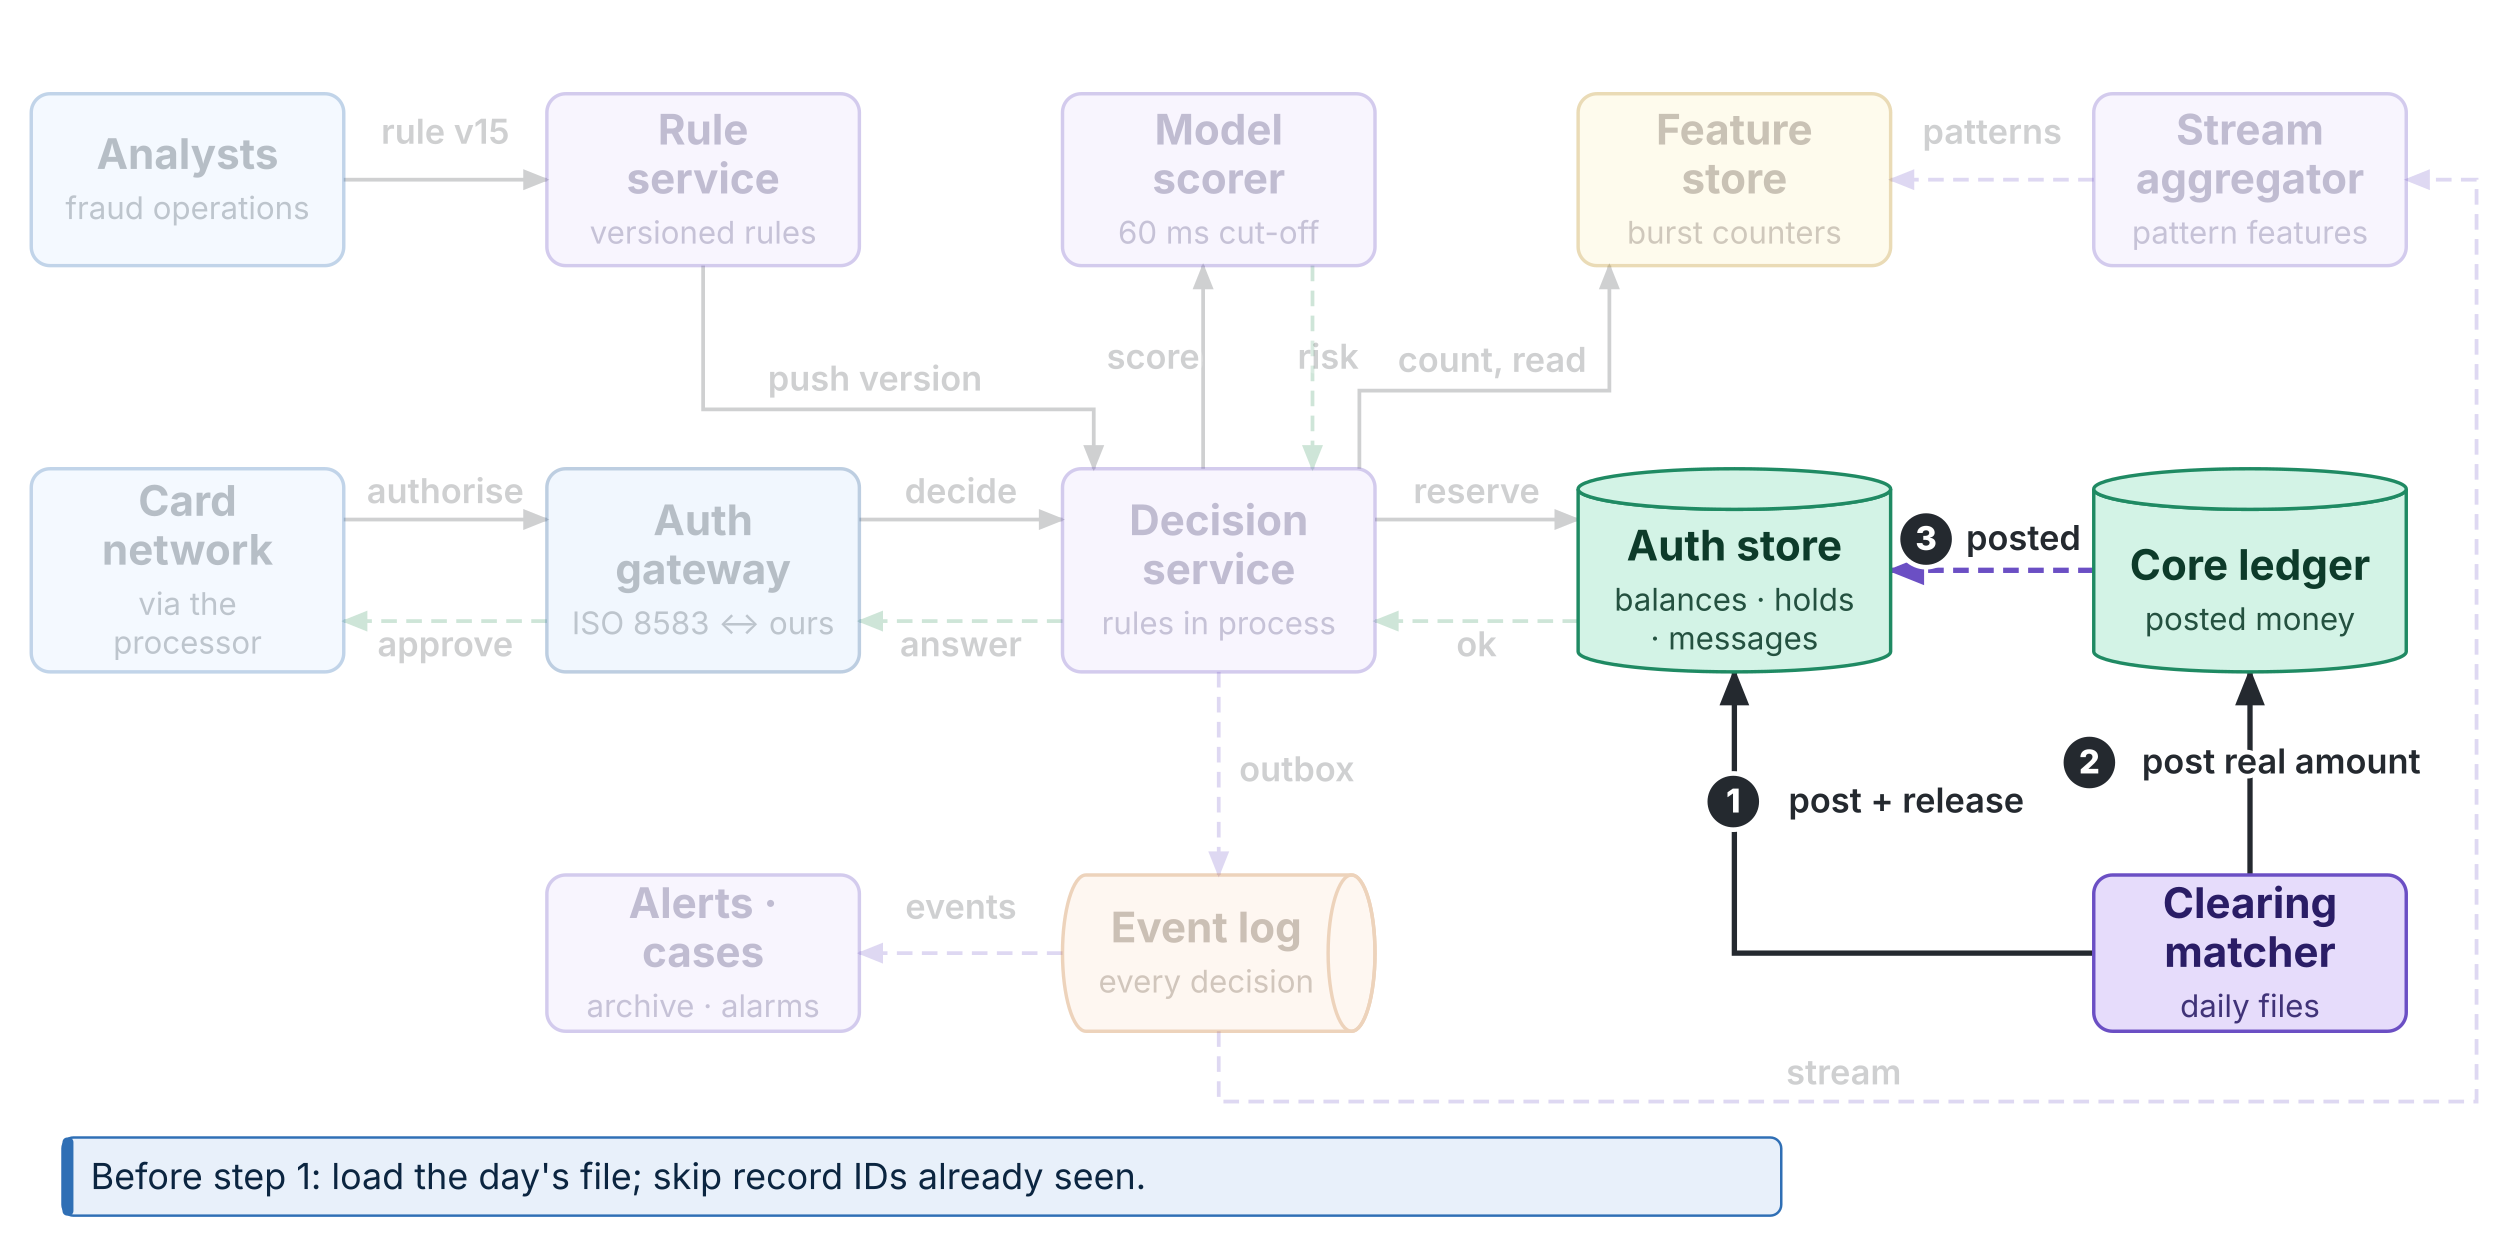
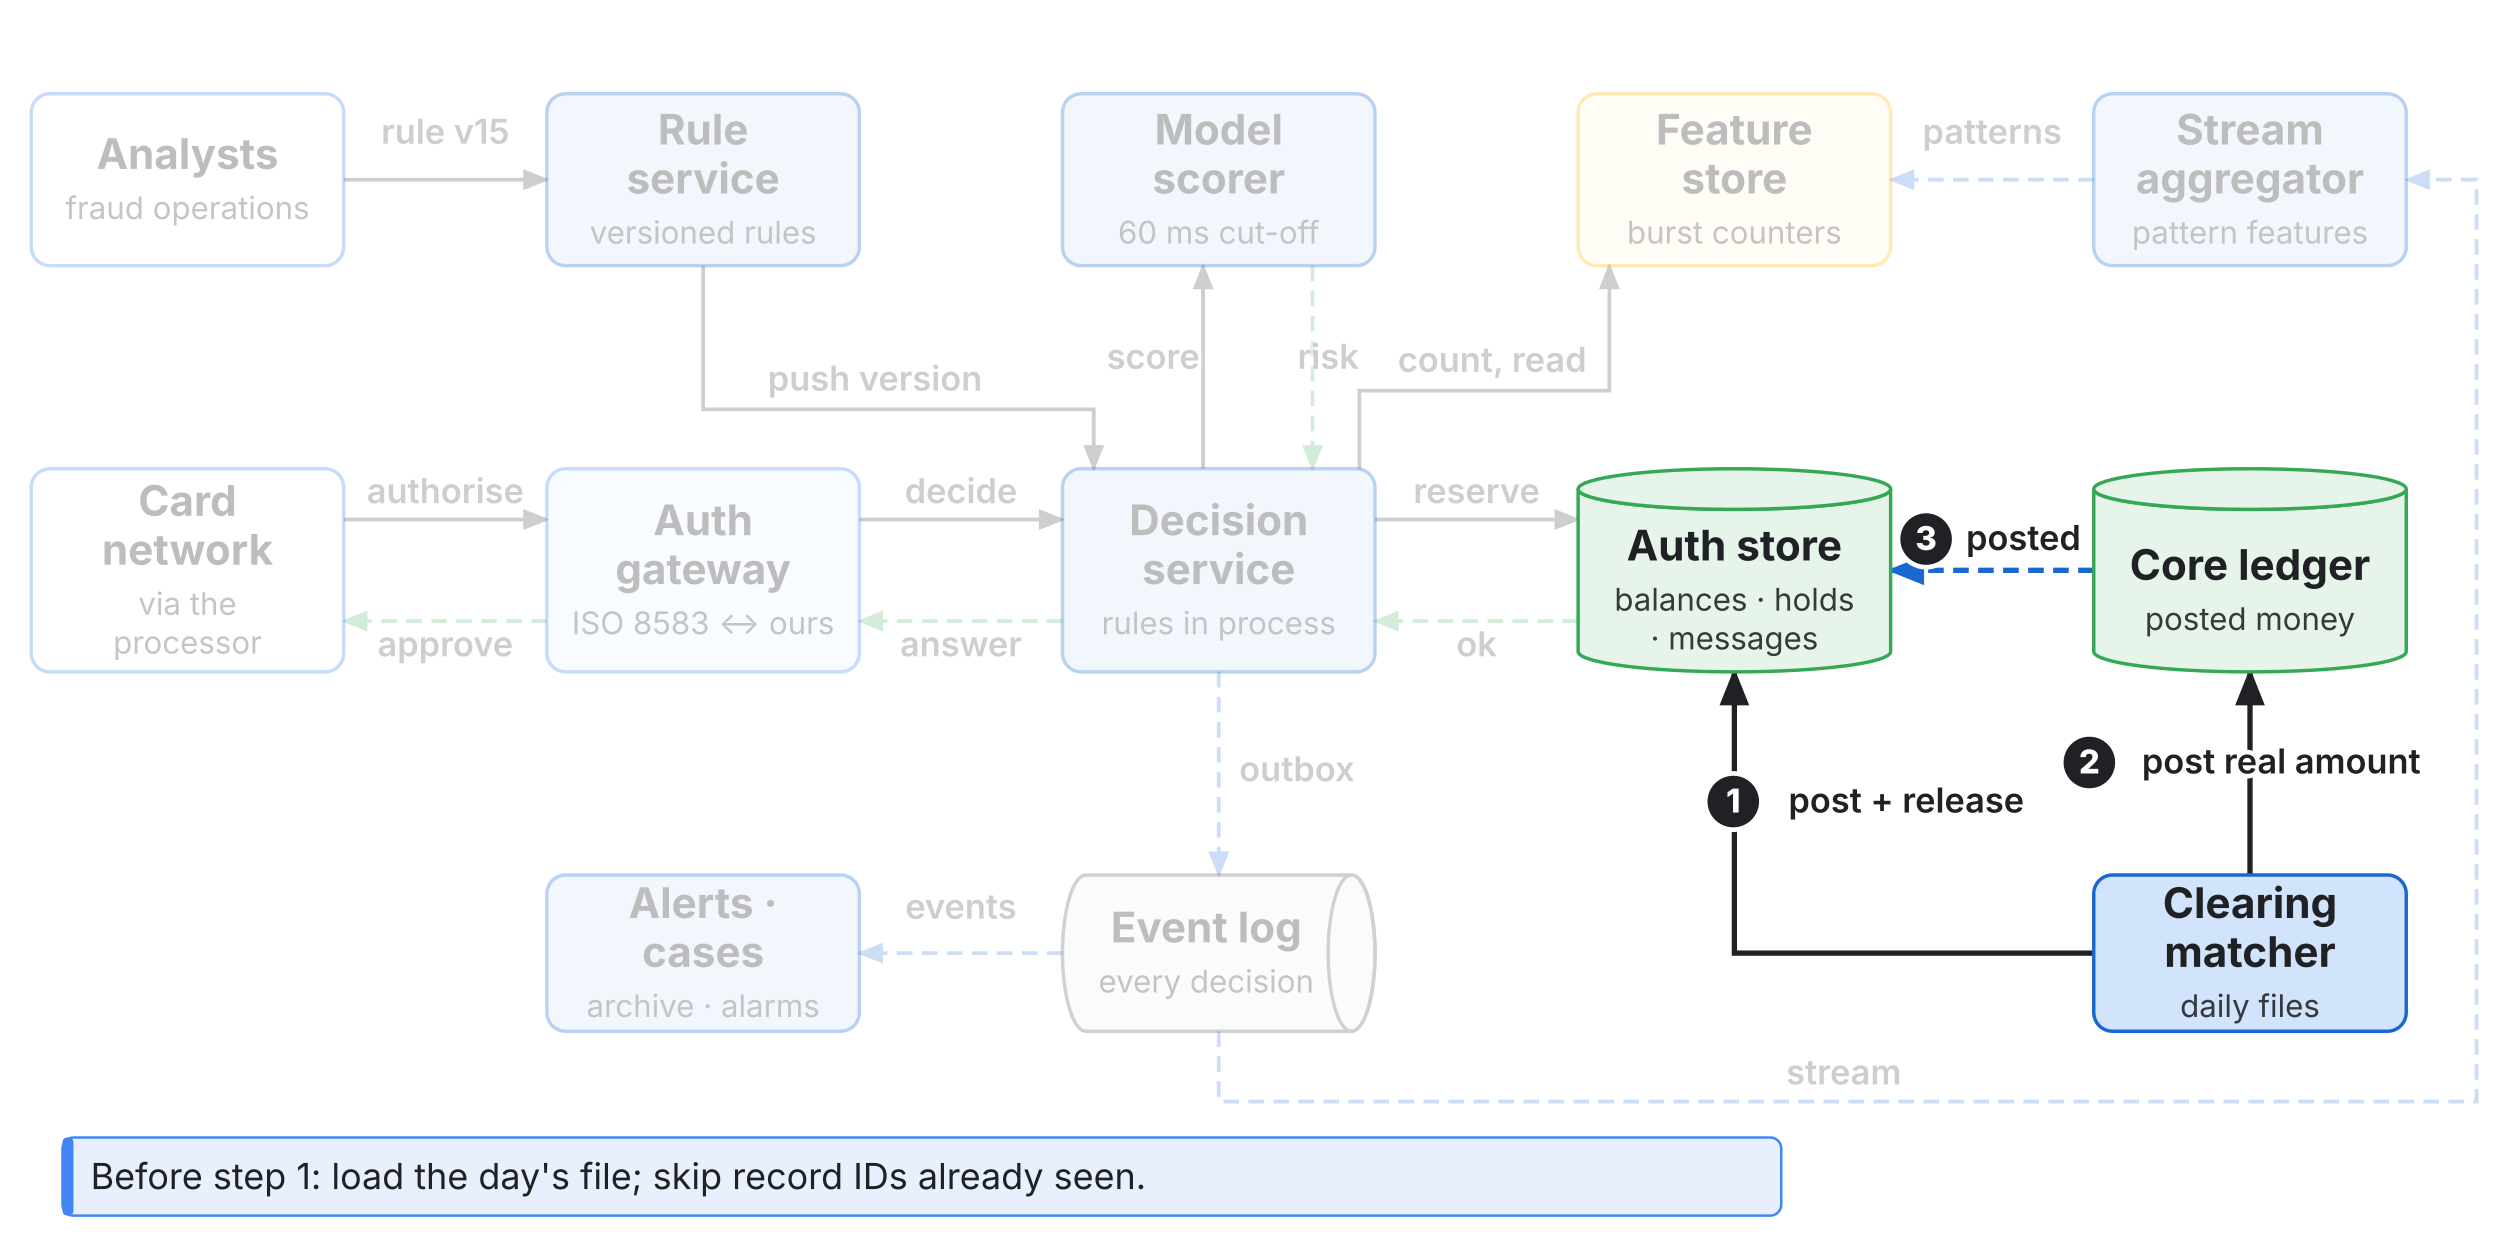
<svg xmlns="http://www.w3.org/2000/svg" class="base" viewBox="0 0 1600 800" width="1600" height="800">
  <defs>
-     <marker id="bs-1f8a4c" viewBox="0 0 10 10" refX="9" refY="5" markerWidth="7" markerHeight="7" orient="auto">
-       <path d="M0,1 L10,5 L0,9 z" fill="#1f8a4c" />
+     <marker id="bs-1967d2" viewBox="0 0 10 10" refX="9" refY="5" markerWidth="7" markerHeight="7" orient="auto">
+       <path d="M0,1 L10,5 L0,9 z" fill="#1967d2" />
    </marker>
-     <marker id="bs-s-1f8a4c" viewBox="0 0 10 10" refX="1" refY="5" markerWidth="7" markerHeight="7" orient="auto">
-       <path d="M10,1 L0,5 L10,9 z" fill="#1f8a4c" />
+     <marker id="bs-s-1967d2" viewBox="0 0 10 10" refX="1" refY="5" markerWidth="7" markerHeight="7" orient="auto">
+       <path d="M10,1 L0,5 L10,9 z" fill="#1967d2" />
    </marker>
-     <marker id="bs-24292f" viewBox="0 0 10 10" refX="9" refY="5" markerWidth="7" markerHeight="7" orient="auto">
-       <path d="M0,1 L10,5 L0,9 z" fill="#24292f" />
+     <marker id="bs-202124" viewBox="0 0 10 10" refX="9" refY="5" markerWidth="7" markerHeight="7" orient="auto">
+       <path d="M0,1 L10,5 L0,9 z" fill="#202124" />
    </marker>
-     <marker id="bs-s-24292f" viewBox="0 0 10 10" refX="1" refY="5" markerWidth="7" markerHeight="7" orient="auto">
-       <path d="M10,1 L0,5 L10,9 z" fill="#24292f" />
+     <marker id="bs-s-202124" viewBox="0 0 10 10" refX="1" refY="5" markerWidth="7" markerHeight="7" orient="auto">
+       <path d="M10,1 L0,5 L10,9 z" fill="#202124" />
    </marker>
-     <marker id="bs-6b4fc4" viewBox="0 0 10 10" refX="9" refY="5" markerWidth="7" markerHeight="7" orient="auto">
-       <path d="M0,1 L10,5 L0,9 z" fill="#6b4fc4" />
+     <marker id="bs-34a853" viewBox="0 0 10 10" refX="9" refY="5" markerWidth="7" markerHeight="7" orient="auto">
+       <path d="M0,1 L10,5 L0,9 z" fill="#34a853" />
    </marker>
-     <marker id="bs-s-6b4fc4" viewBox="0 0 10 10" refX="1" refY="5" markerWidth="7" markerHeight="7" orient="auto">
-       <path d="M10,1 L0,5 L10,9 z" fill="#6b4fc4" />
+     <marker id="bs-s-34a853" viewBox="0 0 10 10" refX="1" refY="5" markerWidth="7" markerHeight="7" orient="auto">
+       <path d="M10,1 L0,5 L10,9 z" fill="#34a853" />
    </marker>
  </defs>
  <rect width="1600" height="800" fill="#ffffff" />
-   <path d="M220.0,332.5 L350.0,332.5" fill="none" stroke="#24292f" stroke-width="2.4" marker-end="url(#bs-24292f)" opacity="0.22" />
-   <path d="M350.0,397.5 L220.0,397.5" fill="none" stroke="#1f8a4c" stroke-width="2.4" stroke-dasharray="10 6" marker-end="url(#bs-1f8a4c)" opacity="0.22" />
-   <path d="M550.0,332.5 L680.0,332.5" fill="none" stroke="#24292f" stroke-width="2.4" marker-end="url(#bs-24292f)" opacity="0.22" />
-   <path d="M680.0,397.5 L550.0,397.5" fill="none" stroke="#1f8a4c" stroke-width="2.4" stroke-dasharray="10 6" marker-end="url(#bs-1f8a4c)" opacity="0.22" />
-   <path d="M1440.0,560.0 L1440.0,430.0" fill="none" stroke="#24292f" stroke-width="3.4" marker-end="url(#bs-24292f)" />
-   <path d="M880.0,332.5 L1010.0,332.5" fill="none" stroke="#24292f" stroke-width="2.4" marker-end="url(#bs-24292f)" opacity="0.22" />
-   <path d="M1010.0,397.5 L880.0,397.5" fill="none" stroke="#1f8a4c" stroke-width="2.4" stroke-dasharray="10 6" marker-end="url(#bs-1f8a4c)" opacity="0.22" />
-   <path d="M770.0,300.0 L770.0,170.0" fill="none" stroke="#24292f" stroke-width="2.4" marker-end="url(#bs-24292f)" opacity="0.22" />
-   <path d="M840.0,170.0 L840.0,300.0" fill="none" stroke="#1f8a4c" stroke-width="2.4" stroke-dasharray="10 6" marker-end="url(#bs-1f8a4c)" opacity="0.22" />
-   <path d="M220.0,115.0 L350.0,115.0" fill="none" stroke="#24292f" stroke-width="2.4" marker-end="url(#bs-24292f)" opacity="0.22" />
-   <path d="M450.0,170.0 L450.0,262.0 L700.0,262.0 L700.0,300.0" fill="none" stroke="#24292f" stroke-width="2.4" marker-end="url(#bs-24292f)" opacity="0.22" />
-   <path d="M780.0,430.0 L780.0,560.0" fill="none" stroke="#6b4fc4" stroke-width="2.4" stroke-dasharray="10 6" marker-end="url(#bs-6b4fc4)" opacity="0.22" />
-   <path d="M1340.0,365.0 L1210.0,365.0" fill="none" stroke="#6b4fc4" stroke-width="3.4" stroke-dasharray="10 6" marker-end="url(#bs-6b4fc4)" />
-   <path d="M1340.0,610.0 L1110.0,610.0 L1110.0,430.0" fill="none" stroke="#24292f" stroke-width="3.4" marker-end="url(#bs-24292f)" />
-   <path d="M870.0,300.0 L870.0,250.0 L1030.0,250.0 L1030.0,170.0" fill="none" stroke="#24292f" stroke-width="2.4" marker-end="url(#bs-24292f)" opacity="0.22" />
-   <path d="M1340.0,115.0 L1210.0,115.0" fill="none" stroke="#6b4fc4" stroke-width="2.4" stroke-dasharray="10 6" marker-end="url(#bs-6b4fc4)" opacity="0.22" />
-   <path d="M780.0,660.0 L780.0,705.0 L1585.0,705.0 L1585.0,115.0 L1540.0,115.0" fill="none" stroke="#6b4fc4" stroke-width="2.4" stroke-dasharray="10 6" marker-end="url(#bs-6b4fc4)" opacity="0.22" />
-   <path d="M680.0,610.0 L550.0,610.0" fill="none" stroke="#6b4fc4" stroke-width="2.4" stroke-dasharray="10 6" marker-end="url(#bs-6b4fc4)" opacity="0.22" />
-   <g opacity="0.3">
-     <rect x="20" y="300" width="200" height="130" rx="12" fill="#dbeafe" stroke="#2f6fb5" stroke-width="2.2" />
-     <text x="120.0" y="330.1" text-anchor="middle" font-family="Inter, Helvetica, Arial, sans-serif" font-size="27" font-weight="700" fill="#0b2540">Card</text>
-     <text x="120.0" y="361.4" text-anchor="middle" font-family="Inter, Helvetica, Arial, sans-serif" font-size="27" font-weight="700" fill="#0b2540">network</text>
-     <text x="120.0" y="393.5" text-anchor="middle" font-family="Inter, Helvetica, Arial, sans-serif" font-size="20.0" fill="#0b2540" fill-opacity="0.88">via the</text>
-     <text x="120.0" y="418.3" text-anchor="middle" font-family="Inter, Helvetica, Arial, sans-serif" font-size="20.0" fill="#0b2540" fill-opacity="0.88">processor</text>
+   <path data-k="e:n-g" d="M220.0,332.5 L350.0,332.5" fill="none" stroke="#202124" stroke-width="2.4" marker-end="url(#bs-202124)" opacity="0.22" />
+   <path data-k="e:g-n" d="M350.0,397.5 L220.0,397.5" fill="none" stroke="#34a853" stroke-width="2.4" stroke-dasharray="10 6" marker-end="url(#bs-34a853)" opacity="0.22" />
+   <path data-k="e:g-d" d="M550.0,332.5 L680.0,332.5" fill="none" stroke="#202124" stroke-width="2.4" marker-end="url(#bs-202124)" opacity="0.22" />
+   <path data-k="e:d-g" d="M680.0,397.5 L550.0,397.5" fill="none" stroke="#34a853" stroke-width="2.4" stroke-dasharray="10 6" marker-end="url(#bs-34a853)" opacity="0.22" />
+   <path data-k="e:m-l" d="M1440.0,560.0 L1440.0,430.0" fill="none" stroke="#202124" stroke-width="3.4" marker-end="url(#bs-202124)" />
+   <path data-k="e:d-a" d="M880.0,332.5 L1010.0,332.5" fill="none" stroke="#202124" stroke-width="2.4" marker-end="url(#bs-202124)" opacity="0.22" />
+   <path data-k="e:a-d" d="M1010.0,397.5 L880.0,397.5" fill="none" stroke="#34a853" stroke-width="2.4" stroke-dasharray="10 6" marker-end="url(#bs-34a853)" opacity="0.22" />
+   <path data-k="e:d-m" d="M770.0,300.0 L770.0,170.0" fill="none" stroke="#202124" stroke-width="2.4" marker-end="url(#bs-202124)" opacity="0.22" />
+   <path data-k="e:m-d" d="M840.0,170.0 L840.0,300.0" fill="none" stroke="#34a853" stroke-width="2.4" stroke-dasharray="10 6" marker-end="url(#bs-34a853)" opacity="0.22" />
+   <path data-k="e:a-r" d="M220.0,115.0 L350.0,115.0" fill="none" stroke="#202124" stroke-width="2.4" marker-end="url(#bs-202124)" opacity="0.22" />
+   <path data-k="e:r-d" d="M450.0,170.0 L450.0,262.0 L700.0,262.0 L700.0,300.0" fill="none" stroke="#202124" stroke-width="2.4" marker-end="url(#bs-202124)" opacity="0.22" />
+   <path data-k="e:d-lg" d="M780.0,430.0 L780.0,560.0" fill="none" stroke="#1967d2" stroke-width="2.4" stroke-dasharray="10 6" marker-end="url(#bs-1967d2)" opacity="0.22" />
+   <path data-k="e:l-a" d="M1340.0,365.0 L1210.0,365.0" fill="none" stroke="#1967d2" stroke-width="3.4" stroke-dasharray="10 6" marker-end="url(#bs-1967d2)" />
+   <path data-k="e:mt-a" d="M1340.0,610.0 L1110.0,610.0 L1110.0,430.0" fill="none" stroke="#202124" stroke-width="3.4" marker-end="url(#bs-202124)" />
+   <path data-k="e:d-f" d="M870.0,300.0 L870.0,250.0 L1030.0,250.0 L1030.0,170.0" fill="none" stroke="#202124" stroke-width="2.4" marker-end="url(#bs-202124)" opacity="0.22" />
+   <path data-k="e:ag-f" d="M1340.0,115.0 L1210.0,115.0" fill="none" stroke="#1967d2" stroke-width="2.4" stroke-dasharray="10 6" marker-end="url(#bs-1967d2)" opacity="0.22" />
+   <path data-k="e:lg-ag" d="M780.0,660.0 L780.0,705.0 L1585.0,705.0 L1585.0,115.0 L1540.0,115.0" fill="none" stroke="#1967d2" stroke-width="2.4" stroke-dasharray="10 6" marker-end="url(#bs-1967d2)" opacity="0.22" />
+   <path data-k="e:lg-c" d="M680.0,610.0 L550.0,610.0" fill="none" stroke="#1967d2" stroke-width="2.4" stroke-dasharray="10 6" marker-end="url(#bs-1967d2)" opacity="0.22" />
+   <g data-k="n:net">
+     <g opacity="0.3">
+       <rect x="20" y="300" width="200" height="130" rx="12" fill="#ffffff" stroke="#4285f4" stroke-width="2.2" />
+       <text x="120.0" y="330.1" text-anchor="middle" font-family="Inter, Roboto, sans-serif" font-size="27" font-weight="700" fill="#202124">Card</text>
+       <text x="120.0" y="361.4" text-anchor="middle" font-family="Inter, Roboto, sans-serif" font-size="27" font-weight="700" fill="#202124">network</text>
+       <text x="120.0" y="393.5" text-anchor="middle" font-family="Inter, Roboto, sans-serif" font-size="20.0" fill="#202124" fill-opacity="0.88">via the</text>
+       <text x="120.0" y="418.3" text-anchor="middle" font-family="Inter, Roboto, sans-serif" font-size="20.0" fill="#202124" fill-opacity="0.88">processor</text>
+     </g>
  </g>
-   <g opacity="0.3">
-     <rect x="350" y="300" width="200" height="130" rx="12" fill="#cfe3fb" stroke="#215a9a" stroke-width="2.2" />
-     <text x="450.0" y="342.5" text-anchor="middle" font-family="Inter, Helvetica, Arial, sans-serif" font-size="27" font-weight="700" fill="#0b2540">Auth</text>
-     <text x="450.0" y="373.8" text-anchor="middle" font-family="Inter, Helvetica, Arial, sans-serif" font-size="27" font-weight="700" fill="#0b2540">gateway</text>
-     <text x="450.0" y="405.9" text-anchor="middle" font-family="Inter, Helvetica, Arial, sans-serif" font-size="20.0" fill="#0b2540" fill-opacity="0.88">ISO 8583 ↔ ours</text>
+   <g data-k="n:gw">
+     <g opacity="0.3">
+       <rect x="350" y="300" width="200" height="130" rx="12" fill="#e8f0fe" stroke="#4285f4" stroke-width="2.2" />
+       <text x="450.0" y="342.5" text-anchor="middle" font-family="Inter, Roboto, sans-serif" font-size="27" font-weight="700" fill="#202124">Auth</text>
+       <text x="450.0" y="373.8" text-anchor="middle" font-family="Inter, Roboto, sans-serif" font-size="27" font-weight="700" fill="#202124">gateway</text>
+       <text x="450.0" y="405.9" text-anchor="middle" font-family="Inter, Roboto, sans-serif" font-size="20.0" fill="#202124" fill-opacity="0.88">ISO 8583 ↔ ours</text>
+     </g>
  </g>
-   <g opacity="0.3">
-     <rect x="680" y="300" width="200" height="130" rx="12" fill="#e6dcfb" stroke="#6b4fc4" stroke-width="2.2" />
-     <text x="780.0" y="342.5" text-anchor="middle" font-family="Inter, Helvetica, Arial, sans-serif" font-size="27" font-weight="700" fill="#2a1d66">Decision</text>
-     <text x="780.0" y="373.8" text-anchor="middle" font-family="Inter, Helvetica, Arial, sans-serif" font-size="27" font-weight="700" fill="#2a1d66">service</text>
-     <text x="780.0" y="405.9" text-anchor="middle" font-family="Inter, Helvetica, Arial, sans-serif" font-size="20.0" fill="#2a1d66" fill-opacity="0.88">rules in process</text>
+   <g data-k="n:dec">
+     <g opacity="0.3">
+       <rect x="680" y="300" width="200" height="130" rx="12" fill="#d2e3fc" stroke="#1967d2" stroke-width="2.2" />
+       <text x="780.0" y="342.5" text-anchor="middle" font-family="Inter, Roboto, sans-serif" font-size="27" font-weight="700" fill="#202124">Decision</text>
+       <text x="780.0" y="373.8" text-anchor="middle" font-family="Inter, Roboto, sans-serif" font-size="27" font-weight="700" fill="#202124">service</text>
+       <text x="780.0" y="405.9" text-anchor="middle" font-family="Inter, Roboto, sans-serif" font-size="20.0" fill="#202124" fill-opacity="0.88">rules in process</text>
+     </g>
  </g>
-   <path d="M1010,313 a100.0,13 0 0,0 200,0 v104 a100.0,13 0 0,1 -200,0 z" fill="#d3f3e6" stroke="#1f8a63" stroke-width="2.2" />
-   <ellipse cx="1110.0" cy="313" rx="100.0" ry="13" fill="#d3f3e6" stroke="#1f8a63" stroke-width="2.2" />
-   <text x="1110.0" y="358.7" text-anchor="middle" font-family="Inter, Helvetica, Arial, sans-serif" font-size="27" font-weight="700" fill="#0d3b2a">Auth store</text>
-   <text x="1110.0" y="390.8" text-anchor="middle" font-family="Inter, Helvetica, Arial, sans-serif" font-size="20.0" fill="#0d3b2a" fill-opacity="0.88">balances · holds</text>
-   <text x="1110.0" y="415.6" text-anchor="middle" font-family="Inter, Helvetica, Arial, sans-serif" font-size="20.0" fill="#0d3b2a" fill-opacity="0.88">· messages</text>
-   <path d="M1340,313 a100.0,13 0 0,0 200,0 v104 a100.0,13 0 0,1 -200,0 z" fill="#d3f3e6" stroke="#1f8a63" stroke-width="2.2" />
-   <ellipse cx="1440.0" cy="313" rx="100.0" ry="13" fill="#d3f3e6" stroke="#1f8a63" stroke-width="2.2" />
-   <text x="1440.0" y="371.1" text-anchor="middle" font-family="Inter, Helvetica, Arial, sans-serif" font-size="27" font-weight="700" fill="#0d3b2a">Core ledger</text>
-   <text x="1440.0" y="403.2" text-anchor="middle" font-family="Inter, Helvetica, Arial, sans-serif" font-size="20.0" fill="#0d3b2a" fill-opacity="0.88">posted money</text>
-   <g opacity="0.3">
-     <rect x="20" y="60" width="200" height="110" rx="12" fill="#dbeafe" stroke="#2f6fb5" stroke-width="2.2" />
-     <text x="120.0" y="108.1" text-anchor="middle" font-family="Inter, Helvetica, Arial, sans-serif" font-size="27" font-weight="700" fill="#0b2540">Analysts</text>
-     <text x="120.0" y="140.2" text-anchor="middle" font-family="Inter, Helvetica, Arial, sans-serif" font-size="20.0" fill="#0b2540" fill-opacity="0.88">fraud operations</text>
+   <g data-k="n:ast">
+     <path d="M1010,313 a100.0,13 0 0,0 200,0 v104 a100.0,13 0 0,1 -200,0 z" fill="#e6f4ea" stroke="#34a853" stroke-width="2.2" />
+     <ellipse cx="1110.0" cy="313" rx="100.0" ry="13" fill="#e6f4ea" stroke="#34a853" stroke-width="2.2" />
+     <text x="1110.0" y="358.7" text-anchor="middle" font-family="Inter, Roboto, sans-serif" font-size="27" font-weight="700" fill="#202124">Auth store</text>
+     <text x="1110.0" y="390.8" text-anchor="middle" font-family="Inter, Roboto, sans-serif" font-size="20.0" fill="#202124" fill-opacity="0.88">balances · holds</text>
+     <text x="1110.0" y="415.6" text-anchor="middle" font-family="Inter, Roboto, sans-serif" font-size="20.0" fill="#202124" fill-opacity="0.88">· messages</text>
  </g>
-   <g opacity="0.3">
-     <rect x="350" y="60" width="200" height="110" rx="12" fill="#e6dcfb" stroke="#6b4fc4" stroke-width="2.2" />
-     <text x="450.0" y="92.5" text-anchor="middle" font-family="Inter, Helvetica, Arial, sans-serif" font-size="27" font-weight="700" fill="#2a1d66">Rule</text>
-     <text x="450.0" y="123.8" text-anchor="middle" font-family="Inter, Helvetica, Arial, sans-serif" font-size="27" font-weight="700" fill="#2a1d66">service</text>
-     <text x="450.0" y="155.9" text-anchor="middle" font-family="Inter, Helvetica, Arial, sans-serif" font-size="20.0" fill="#2a1d66" fill-opacity="0.88">versioned rules</text>
+   <g data-k="n:led">
+     <path d="M1340,313 a100.0,13 0 0,0 200,0 v104 a100.0,13 0 0,1 -200,0 z" fill="#e6f4ea" stroke="#34a853" stroke-width="2.2" />
+     <ellipse cx="1440.0" cy="313" rx="100.0" ry="13" fill="#e6f4ea" stroke="#34a853" stroke-width="2.2" />
+     <text x="1440.0" y="371.1" text-anchor="middle" font-family="Inter, Roboto, sans-serif" font-size="27" font-weight="700" fill="#202124">Core ledger</text>
+     <text x="1440.0" y="403.2" text-anchor="middle" font-family="Inter, Roboto, sans-serif" font-size="20.0" fill="#202124" fill-opacity="0.88">posted money</text>
  </g>
-   <g opacity="0.3">
-     <rect x="680" y="60" width="200" height="110" rx="12" fill="#e6dcfb" stroke="#6b4fc4" stroke-width="2.2" />
-     <text x="780.0" y="92.5" text-anchor="middle" font-family="Inter, Helvetica, Arial, sans-serif" font-size="27" font-weight="700" fill="#2a1d66">Model</text>
-     <text x="780.0" y="123.8" text-anchor="middle" font-family="Inter, Helvetica, Arial, sans-serif" font-size="27" font-weight="700" fill="#2a1d66">scorer</text>
-     <text x="780.0" y="155.9" text-anchor="middle" font-family="Inter, Helvetica, Arial, sans-serif" font-size="20.0" fill="#2a1d66" fill-opacity="0.88">60 ms cut-off</text>
+   <g data-k="n:ana">
+     <g opacity="0.3">
+       <rect x="20" y="60" width="200" height="110" rx="12" fill="#ffffff" stroke="#4285f4" stroke-width="2.2" />
+       <text x="120.0" y="108.1" text-anchor="middle" font-family="Inter, Roboto, sans-serif" font-size="27" font-weight="700" fill="#202124">Analysts</text>
+       <text x="120.0" y="140.2" text-anchor="middle" font-family="Inter, Roboto, sans-serif" font-size="20.0" fill="#202124" fill-opacity="0.88">fraud operations</text>
+     </g>
  </g>
-   <g opacity="0.3">
-     <rect x="1010" y="60" width="200" height="110" rx="12" fill="#fdf0c2" stroke="#b7860b" stroke-width="2.2" />
-     <text x="1110.0" y="92.5" text-anchor="middle" font-family="Inter, Helvetica, Arial, sans-serif" font-size="27" font-weight="700" fill="#4a3207">Feature</text>
-     <text x="1110.0" y="123.8" text-anchor="middle" font-family="Inter, Helvetica, Arial, sans-serif" font-size="27" font-weight="700" fill="#4a3207">store</text>
-     <text x="1110.0" y="155.9" text-anchor="middle" font-family="Inter, Helvetica, Arial, sans-serif" font-size="20.0" fill="#4a3207" fill-opacity="0.88">burst counters</text>
+   <g data-k="n:rules">
+     <g opacity="0.3">
+       <rect x="350" y="60" width="200" height="110" rx="12" fill="#d2e3fc" stroke="#1967d2" stroke-width="2.2" />
+       <text x="450.0" y="92.5" text-anchor="middle" font-family="Inter, Roboto, sans-serif" font-size="27" font-weight="700" fill="#202124">Rule</text>
+       <text x="450.0" y="123.8" text-anchor="middle" font-family="Inter, Roboto, sans-serif" font-size="27" font-weight="700" fill="#202124">service</text>
+       <text x="450.0" y="155.9" text-anchor="middle" font-family="Inter, Roboto, sans-serif" font-size="20.0" fill="#202124" fill-opacity="0.88">versioned rules</text>
+     </g>
  </g>
-   <g opacity="0.3">
-     <rect x="1340" y="60" width="200" height="110" rx="12" fill="#e6dcfb" stroke="#6b4fc4" stroke-width="2.2" />
-     <text x="1440.0" y="92.5" text-anchor="middle" font-family="Inter, Helvetica, Arial, sans-serif" font-size="27" font-weight="700" fill="#2a1d66">Stream</text>
-     <text x="1440.0" y="123.8" text-anchor="middle" font-family="Inter, Helvetica, Arial, sans-serif" font-size="27" font-weight="700" fill="#2a1d66">aggregator</text>
-     <text x="1440.0" y="155.9" text-anchor="middle" font-family="Inter, Helvetica, Arial, sans-serif" font-size="20.0" fill="#2a1d66" fill-opacity="0.88">pattern features</text>
+   <g data-k="n:model">
+     <g opacity="0.3">
+       <rect x="680" y="60" width="200" height="110" rx="12" fill="#d2e3fc" stroke="#1967d2" stroke-width="2.2" />
+       <text x="780.0" y="92.5" text-anchor="middle" font-family="Inter, Roboto, sans-serif" font-size="27" font-weight="700" fill="#202124">Model</text>
+       <text x="780.0" y="123.8" text-anchor="middle" font-family="Inter, Roboto, sans-serif" font-size="27" font-weight="700" fill="#202124">scorer</text>
+       <text x="780.0" y="155.9" text-anchor="middle" font-family="Inter, Roboto, sans-serif" font-size="20.0" fill="#202124" fill-opacity="0.88">60 ms cut-off</text>
+     </g>
  </g>
-   <g opacity="0.3">
-     <path d="M695,560 h170 a15,50.0 0 0,1 0,100 h-170 a15,50.0 0 0,1 0,-100 z" fill="#fde3cf" stroke="#c26a1b" stroke-width="2.2" />
-     <ellipse cx="865" cy="610.0" rx="15" ry="50.0" fill="none" stroke="#c26a1b" stroke-width="2.2" />
-     <text x="772.0" y="603.1" text-anchor="middle" font-family="Inter, Helvetica, Arial, sans-serif" font-size="27" font-weight="700" fill="#4f2a08">Event log</text>
-     <text x="772.0" y="635.2" text-anchor="middle" font-family="Inter, Helvetica, Arial, sans-serif" font-size="20.0" fill="#4f2a08" fill-opacity="0.88">every decision</text>
+   <g data-k="n:feat">
+     <g opacity="0.3">
+       <rect x="1010" y="60" width="200" height="110" rx="12" fill="#fef7e0" stroke="#fbbc05" stroke-width="2.2" />
+       <text x="1110.0" y="92.5" text-anchor="middle" font-family="Inter, Roboto, sans-serif" font-size="27" font-weight="700" fill="#202124">Feature</text>
+       <text x="1110.0" y="123.8" text-anchor="middle" font-family="Inter, Roboto, sans-serif" font-size="27" font-weight="700" fill="#202124">store</text>
+       <text x="1110.0" y="155.9" text-anchor="middle" font-family="Inter, Roboto, sans-serif" font-size="20.0" fill="#202124" fill-opacity="0.88">burst counters</text>
+     </g>
  </g>
-   <g opacity="0.3">
-     <rect x="350" y="560" width="200" height="100" rx="12" fill="#e6dcfb" stroke="#6b4fc4" stroke-width="2.2" />
-     <text x="450.0" y="587.5" text-anchor="middle" font-family="Inter, Helvetica, Arial, sans-serif" font-size="27" font-weight="700" fill="#2a1d66">Alerts ·</text>
-     <text x="450.0" y="618.8" text-anchor="middle" font-family="Inter, Helvetica, Arial, sans-serif" font-size="27" font-weight="700" fill="#2a1d66">cases</text>
-     <text x="450.0" y="650.9" text-anchor="middle" font-family="Inter, Helvetica, Arial, sans-serif" font-size="20.0" fill="#2a1d66" fill-opacity="0.88">archive · alarms</text>
+   <g data-k="n:agg">
+     <g opacity="0.3">
+       <rect x="1340" y="60" width="200" height="110" rx="12" fill="#d2e3fc" stroke="#1967d2" stroke-width="2.2" />
+       <text x="1440.0" y="92.5" text-anchor="middle" font-family="Inter, Roboto, sans-serif" font-size="27" font-weight="700" fill="#202124">Stream</text>
+       <text x="1440.0" y="123.8" text-anchor="middle" font-family="Inter, Roboto, sans-serif" font-size="27" font-weight="700" fill="#202124">aggregator</text>
+       <text x="1440.0" y="155.9" text-anchor="middle" font-family="Inter, Roboto, sans-serif" font-size="20.0" fill="#202124" fill-opacity="0.88">pattern features</text>
+     </g>
  </g>
-   <rect x="1340" y="560" width="200" height="100" rx="12" fill="#e6dcfb" stroke="#6b4fc4" stroke-width="2.2" />
-   <text x="1440.0" y="587.5" text-anchor="middle" font-family="Inter, Helvetica, Arial, sans-serif" font-size="27" font-weight="700" fill="#2a1d66">Clearing</text>
-   <text x="1440.0" y="618.8" text-anchor="middle" font-family="Inter, Helvetica, Arial, sans-serif" font-size="27" font-weight="700" fill="#2a1d66">matcher</text>
-   <text x="1440.0" y="650.9" text-anchor="middle" font-family="Inter, Helvetica, Arial, sans-serif" font-size="20.0" fill="#2a1d66" fill-opacity="0.88">daily files</text>
-   <text x="285.0" y="322.0" text-anchor="middle" font-family="Inter, Helvetica, Arial, sans-serif" font-size="22" font-weight="600" fill="#24292f" paint-order="stroke" stroke="#ffffff" stroke-width="6" stroke-linejoin="round" opacity="0.22">authorise</text>
-   <text x="285.0" y="420.0" text-anchor="middle" font-family="Inter, Helvetica, Arial, sans-serif" font-size="22" font-weight="600" fill="#24292f" paint-order="stroke" stroke="#ffffff" stroke-width="6" stroke-linejoin="round" opacity="0.22">approve</text>
-   <text x="615.0" y="322.0" text-anchor="middle" font-family="Inter, Helvetica, Arial, sans-serif" font-size="22" font-weight="600" fill="#24292f" paint-order="stroke" stroke="#ffffff" stroke-width="6" stroke-linejoin="round" opacity="0.22">decide</text>
-   <text x="615.0" y="420.0" text-anchor="middle" font-family="Inter, Helvetica, Arial, sans-serif" font-size="22" font-weight="600" fill="#24292f" paint-order="stroke" stroke="#ffffff" stroke-width="6" stroke-linejoin="round" opacity="0.22">answer</text>
-   <text x="1460.0" y="495.0" text-anchor="middle" font-family="Inter, Helvetica, Arial, sans-serif" font-size="22" font-weight="600" fill="#24292f" paint-order="stroke" stroke="#ffffff" stroke-width="6" stroke-linejoin="round">post real amount</text>
-   <circle cx="1337.2" cy="488.0" r="18" fill="#24292f" stroke="#ffffff" stroke-width="3" />
-   <text x="1337.2" y="495.0" text-anchor="middle" font-family="Inter, Helvetica, Arial, sans-serif" font-size="21" font-weight="800" fill="#ffffff">2</text>
-   <text x="945.0" y="322.0" text-anchor="middle" font-family="Inter, Helvetica, Arial, sans-serif" font-size="22" font-weight="600" fill="#24292f" paint-order="stroke" stroke="#ffffff" stroke-width="6" stroke-linejoin="round" opacity="0.22">reserve</text>
-   <text x="945.0" y="420.0" text-anchor="middle" font-family="Inter, Helvetica, Arial, sans-serif" font-size="22" font-weight="600" fill="#24292f" paint-order="stroke" stroke="#ffffff" stroke-width="6" stroke-linejoin="round" opacity="0.22">ok</text>
-   <text x="738.0" y="236.0" text-anchor="middle" font-family="Inter, Helvetica, Arial, sans-serif" font-size="22" font-weight="600" fill="#24292f" paint-order="stroke" stroke="#ffffff" stroke-width="6" stroke-linejoin="round" opacity="0.22">score</text>
-   <text x="850.0" y="236.0" text-anchor="middle" font-family="Inter, Helvetica, Arial, sans-serif" font-size="22" font-weight="600" fill="#24292f" paint-order="stroke" stroke="#ffffff" stroke-width="6" stroke-linejoin="round" opacity="0.22">risk</text>
-   <text x="285.0" y="92.0" text-anchor="middle" font-family="Inter, Helvetica, Arial, sans-serif" font-size="22" font-weight="600" fill="#24292f" paint-order="stroke" stroke="#ffffff" stroke-width="6" stroke-linejoin="round" opacity="0.22">rule v15</text>
-   <text x="560.0" y="250.0" text-anchor="middle" font-family="Inter, Helvetica, Arial, sans-serif" font-size="22" font-weight="600" fill="#24292f" paint-order="stroke" stroke="#ffffff" stroke-width="6" stroke-linejoin="round" opacity="0.22">push version</text>
-   <text x="830.0" y="500.0" text-anchor="middle" font-family="Inter, Helvetica, Arial, sans-serif" font-size="22" font-weight="600" fill="#24292f" paint-order="stroke" stroke="#ffffff" stroke-width="6" stroke-linejoin="round" opacity="0.22">outbox</text>
-   <text x="1295.0" y="352.0" text-anchor="middle" font-family="Inter, Helvetica, Arial, sans-serif" font-size="22" font-weight="600" fill="#24292f" paint-order="stroke" stroke="#ffffff" stroke-width="6" stroke-linejoin="round">posted</text>
-   <circle cx="1232.7" cy="345.0" r="18" fill="#24292f" stroke="#ffffff" stroke-width="3" />
-   <text x="1232.7" y="352.0" text-anchor="middle" font-family="Inter, Helvetica, Arial, sans-serif" font-size="21" font-weight="800" fill="#ffffff">3</text>
-   <text x="1220.0" y="520.0" text-anchor="middle" font-family="Inter, Helvetica, Arial, sans-serif" font-size="22" font-weight="600" fill="#24292f" paint-order="stroke" stroke="#ffffff" stroke-width="6" stroke-linejoin="round">post + release</text>
-   <circle cx="1109.3" cy="513.0" r="18" fill="#24292f" stroke="#ffffff" stroke-width="3" />
-   <text x="1109.3" y="520.0" text-anchor="middle" font-family="Inter, Helvetica, Arial, sans-serif" font-size="21" font-weight="800" fill="#ffffff">1</text>
-   <text x="955.0" y="238.0" text-anchor="middle" font-family="Inter, Helvetica, Arial, sans-serif" font-size="22" font-weight="600" fill="#24292f" paint-order="stroke" stroke="#ffffff" stroke-width="6" stroke-linejoin="round" opacity="0.22">count, read</text>
-   <text x="1275.0" y="92.0" text-anchor="middle" font-family="Inter, Helvetica, Arial, sans-serif" font-size="22" font-weight="600" fill="#24292f" paint-order="stroke" stroke="#ffffff" stroke-width="6" stroke-linejoin="round" opacity="0.22">patterns</text>
-   <text x="1180.0" y="694.0" text-anchor="middle" font-family="Inter, Helvetica, Arial, sans-serif" font-size="22" font-weight="600" fill="#24292f" paint-order="stroke" stroke="#ffffff" stroke-width="6" stroke-linejoin="round" opacity="0.22">stream</text>
-   <text x="615.0" y="588.0" text-anchor="middle" font-family="Inter, Helvetica, Arial, sans-serif" font-size="22" font-weight="600" fill="#24292f" paint-order="stroke" stroke="#ffffff" stroke-width="6" stroke-linejoin="round" opacity="0.22">events</text>
-   <rect x="40" y="728" width="1100" height="50" rx="7" fill="#e8f0fa" stroke="#2f6fb5" stroke-width="1.6" />
-   <rect x="40" y="728" width="7" height="50" rx="3" fill="#2f6fb5" />
-   <text x="58" y="761" font-family="Inter, Helvetica, Arial, sans-serif" font-size="23" fill="#0b2540">Before step 1: load the day's file; skip record IDs already seen.</text>
+   <g data-k="n:log">
+     <g opacity="0.3">
+       <path d="M695,560 h170 a15,50.0 0 0,1 0,100 h-170 a15,50.0 0 0,1 0,-100 z" fill="#f1f3f4" stroke="#5f6368" stroke-width="2.2" />
+       <ellipse cx="865" cy="610.0" rx="15" ry="50.0" fill="none" stroke="#5f6368" stroke-width="2.2" />
+       <text x="772.0" y="603.1" text-anchor="middle" font-family="Inter, Roboto, sans-serif" font-size="27" font-weight="700" fill="#202124">Event log</text>
+       <text x="772.0" y="635.2" text-anchor="middle" font-family="Inter, Roboto, sans-serif" font-size="20.0" fill="#202124" fill-opacity="0.88">every decision</text>
+     </g>
+   </g>
+   <g data-k="n:cons">
+     <g opacity="0.3">
+       <rect x="350" y="560" width="200" height="100" rx="12" fill="#d2e3fc" stroke="#1967d2" stroke-width="2.2" />
+       <text x="450.0" y="587.5" text-anchor="middle" font-family="Inter, Roboto, sans-serif" font-size="27" font-weight="700" fill="#202124">Alerts ·</text>
+       <text x="450.0" y="618.8" text-anchor="middle" font-family="Inter, Roboto, sans-serif" font-size="27" font-weight="700" fill="#202124">cases</text>
+       <text x="450.0" y="650.9" text-anchor="middle" font-family="Inter, Roboto, sans-serif" font-size="20.0" fill="#202124" fill-opacity="0.88">archive · alarms</text>
+     </g>
+   </g>
+   <g data-k="n:match">
+     <rect x="1340" y="560" width="200" height="100" rx="12" fill="#d2e3fc" stroke="#1967d2" stroke-width="2.2" />
+     <text x="1440.0" y="587.5" text-anchor="middle" font-family="Inter, Roboto, sans-serif" font-size="27" font-weight="700" fill="#202124">Clearing</text>
+     <text x="1440.0" y="618.8" text-anchor="middle" font-family="Inter, Roboto, sans-serif" font-size="27" font-weight="700" fill="#202124">matcher</text>
+     <text x="1440.0" y="650.9" text-anchor="middle" font-family="Inter, Roboto, sans-serif" font-size="20.0" fill="#202124" fill-opacity="0.88">daily files</text>
+   </g>
+   <text data-k="e:n-g" x="285.0" y="322.0" text-anchor="middle" font-family="Inter, Roboto, sans-serif" font-size="22" font-weight="600" fill="#202124" paint-order="stroke" stroke="#ffffff" stroke-width="6" stroke-linejoin="round" opacity="0.22">authorise</text>
+   <text data-k="e:g-n" x="285.0" y="420.0" text-anchor="middle" font-family="Inter, Roboto, sans-serif" font-size="22" font-weight="600" fill="#202124" paint-order="stroke" stroke="#ffffff" stroke-width="6" stroke-linejoin="round" opacity="0.22">approve</text>
+   <text data-k="e:g-d" x="615.0" y="322.0" text-anchor="middle" font-family="Inter, Roboto, sans-serif" font-size="22" font-weight="600" fill="#202124" paint-order="stroke" stroke="#ffffff" stroke-width="6" stroke-linejoin="round" opacity="0.22">decide</text>
+   <text data-k="e:d-g" x="615.0" y="420.0" text-anchor="middle" font-family="Inter, Roboto, sans-serif" font-size="22" font-weight="600" fill="#202124" paint-order="stroke" stroke="#ffffff" stroke-width="6" stroke-linejoin="round" opacity="0.22">answer</text>
+   <text data-k="e:m-l" x="1460.0" y="495.0" text-anchor="middle" font-family="Inter, Roboto, sans-serif" font-size="22" font-weight="600" fill="#202124" paint-order="stroke" stroke="#ffffff" stroke-width="6" stroke-linejoin="round">post real amount</text>
+   <g data-k="e:m-l">
+     <circle cx="1337.2" cy="488.0" r="18" fill="#202124" stroke="#ffffff" stroke-width="3" />
+     <text x="1337.2" y="495.0" text-anchor="middle" font-family="Inter, Roboto, sans-serif" font-size="21" font-weight="800" fill="#ffffff">2</text>
+   </g>
+   <text data-k="e:d-a" x="945.0" y="322.0" text-anchor="middle" font-family="Inter, Roboto, sans-serif" font-size="22" font-weight="600" fill="#202124" paint-order="stroke" stroke="#ffffff" stroke-width="6" stroke-linejoin="round" opacity="0.22">reserve</text>
+   <text data-k="e:a-d" x="945.0" y="420.0" text-anchor="middle" font-family="Inter, Roboto, sans-serif" font-size="22" font-weight="600" fill="#202124" paint-order="stroke" stroke="#ffffff" stroke-width="6" stroke-linejoin="round" opacity="0.22">ok</text>
+   <text data-k="e:d-m" x="738.0" y="236.0" text-anchor="middle" font-family="Inter, Roboto, sans-serif" font-size="22" font-weight="600" fill="#202124" paint-order="stroke" stroke="#ffffff" stroke-width="6" stroke-linejoin="round" opacity="0.22">score</text>
+   <text data-k="e:m-d" x="850.0" y="236.0" text-anchor="middle" font-family="Inter, Roboto, sans-serif" font-size="22" font-weight="600" fill="#202124" paint-order="stroke" stroke="#ffffff" stroke-width="6" stroke-linejoin="round" opacity="0.22">risk</text>
+   <text data-k="e:a-r" x="285.0" y="92.0" text-anchor="middle" font-family="Inter, Roboto, sans-serif" font-size="22" font-weight="600" fill="#202124" paint-order="stroke" stroke="#ffffff" stroke-width="6" stroke-linejoin="round" opacity="0.22">rule v15</text>
+   <text data-k="e:r-d" x="560.0" y="250.0" text-anchor="middle" font-family="Inter, Roboto, sans-serif" font-size="22" font-weight="600" fill="#202124" paint-order="stroke" stroke="#ffffff" stroke-width="6" stroke-linejoin="round" opacity="0.22">push version</text>
+   <text data-k="e:d-lg" x="830.0" y="500.0" text-anchor="middle" font-family="Inter, Roboto, sans-serif" font-size="22" font-weight="600" fill="#202124" paint-order="stroke" stroke="#ffffff" stroke-width="6" stroke-linejoin="round" opacity="0.22">outbox</text>
+   <text data-k="e:l-a" x="1295.0" y="352.0" text-anchor="middle" font-family="Inter, Roboto, sans-serif" font-size="22" font-weight="600" fill="#202124" paint-order="stroke" stroke="#ffffff" stroke-width="6" stroke-linejoin="round">posted</text>
+   <g data-k="e:l-a">
+     <circle cx="1232.7" cy="345.0" r="18" fill="#202124" stroke="#ffffff" stroke-width="3" />
+     <text x="1232.7" y="352.0" text-anchor="middle" font-family="Inter, Roboto, sans-serif" font-size="21" font-weight="800" fill="#ffffff">3</text>
+   </g>
+   <text data-k="e:mt-a" x="1220.0" y="520.0" text-anchor="middle" font-family="Inter, Roboto, sans-serif" font-size="22" font-weight="600" fill="#202124" paint-order="stroke" stroke="#ffffff" stroke-width="6" stroke-linejoin="round">post + release</text>
+   <g data-k="e:mt-a">
+     <circle cx="1109.3" cy="513.0" r="18" fill="#202124" stroke="#ffffff" stroke-width="3" />
+     <text x="1109.3" y="520.0" text-anchor="middle" font-family="Inter, Roboto, sans-serif" font-size="21" font-weight="800" fill="#ffffff">1</text>
+   </g>
+   <text data-k="e:d-f" x="955.0" y="238.0" text-anchor="middle" font-family="Inter, Roboto, sans-serif" font-size="22" font-weight="600" fill="#202124" paint-order="stroke" stroke="#ffffff" stroke-width="6" stroke-linejoin="round" opacity="0.22">count, read</text>
+   <text data-k="e:ag-f" x="1275.0" y="92.0" text-anchor="middle" font-family="Inter, Roboto, sans-serif" font-size="22" font-weight="600" fill="#202124" paint-order="stroke" stroke="#ffffff" stroke-width="6" stroke-linejoin="round" opacity="0.22">patterns</text>
+   <text data-k="e:lg-ag" x="1180.0" y="694.0" text-anchor="middle" font-family="Inter, Roboto, sans-serif" font-size="22" font-weight="600" fill="#202124" paint-order="stroke" stroke="#ffffff" stroke-width="6" stroke-linejoin="round" opacity="0.22">stream</text>
+   <text data-k="e:lg-c" x="615.0" y="588.0" text-anchor="middle" font-family="Inter, Roboto, sans-serif" font-size="22" font-weight="600" fill="#202124" paint-order="stroke" stroke="#ffffff" stroke-width="6" stroke-linejoin="round" opacity="0.22">events</text>
+   <g data-k="note:0">
+     <rect x="40" y="728" width="1100" height="50" rx="7" fill="#e8f0fe" stroke="#4285f4" stroke-width="1.6" />
+     <rect x="40" y="728" width="7" height="50" rx="3" fill="#4285f4" />
+     <text x="58" y="761" font-family="Inter, Roboto, sans-serif" font-size="23" fill="#202124">Before step 1: load the day's file; skip record IDs already seen.</text>
+   </g>
</svg>
